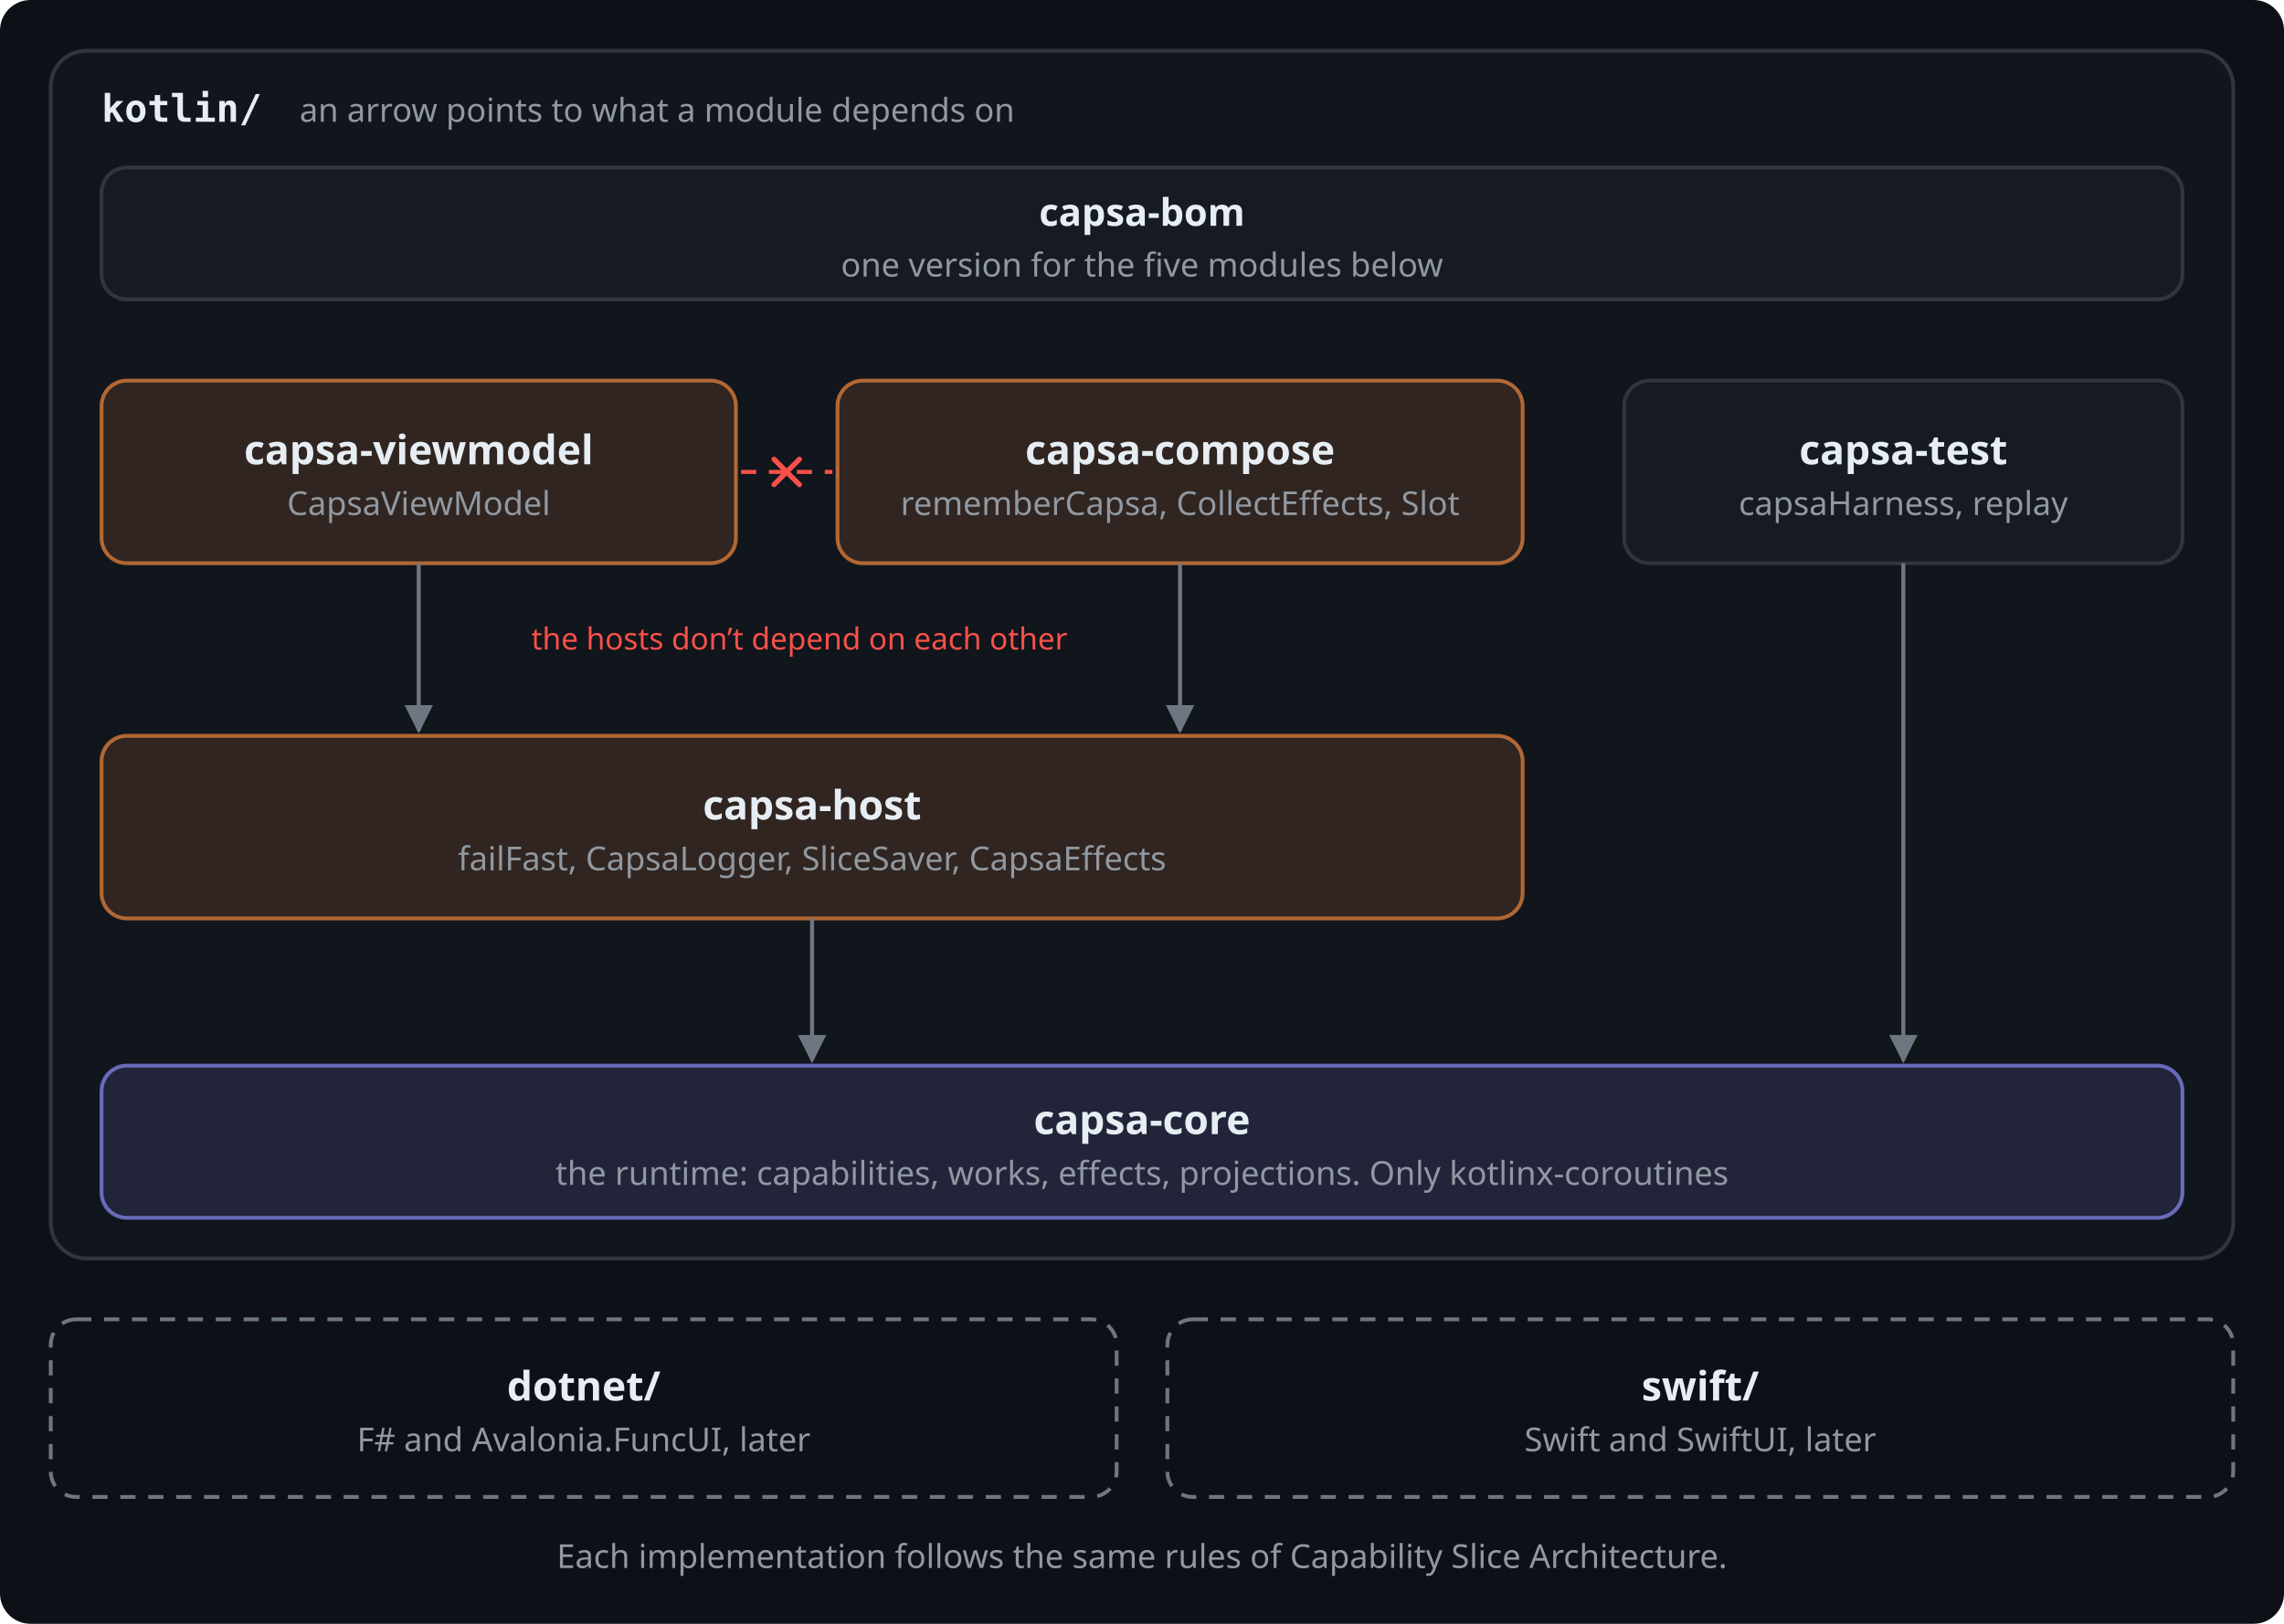
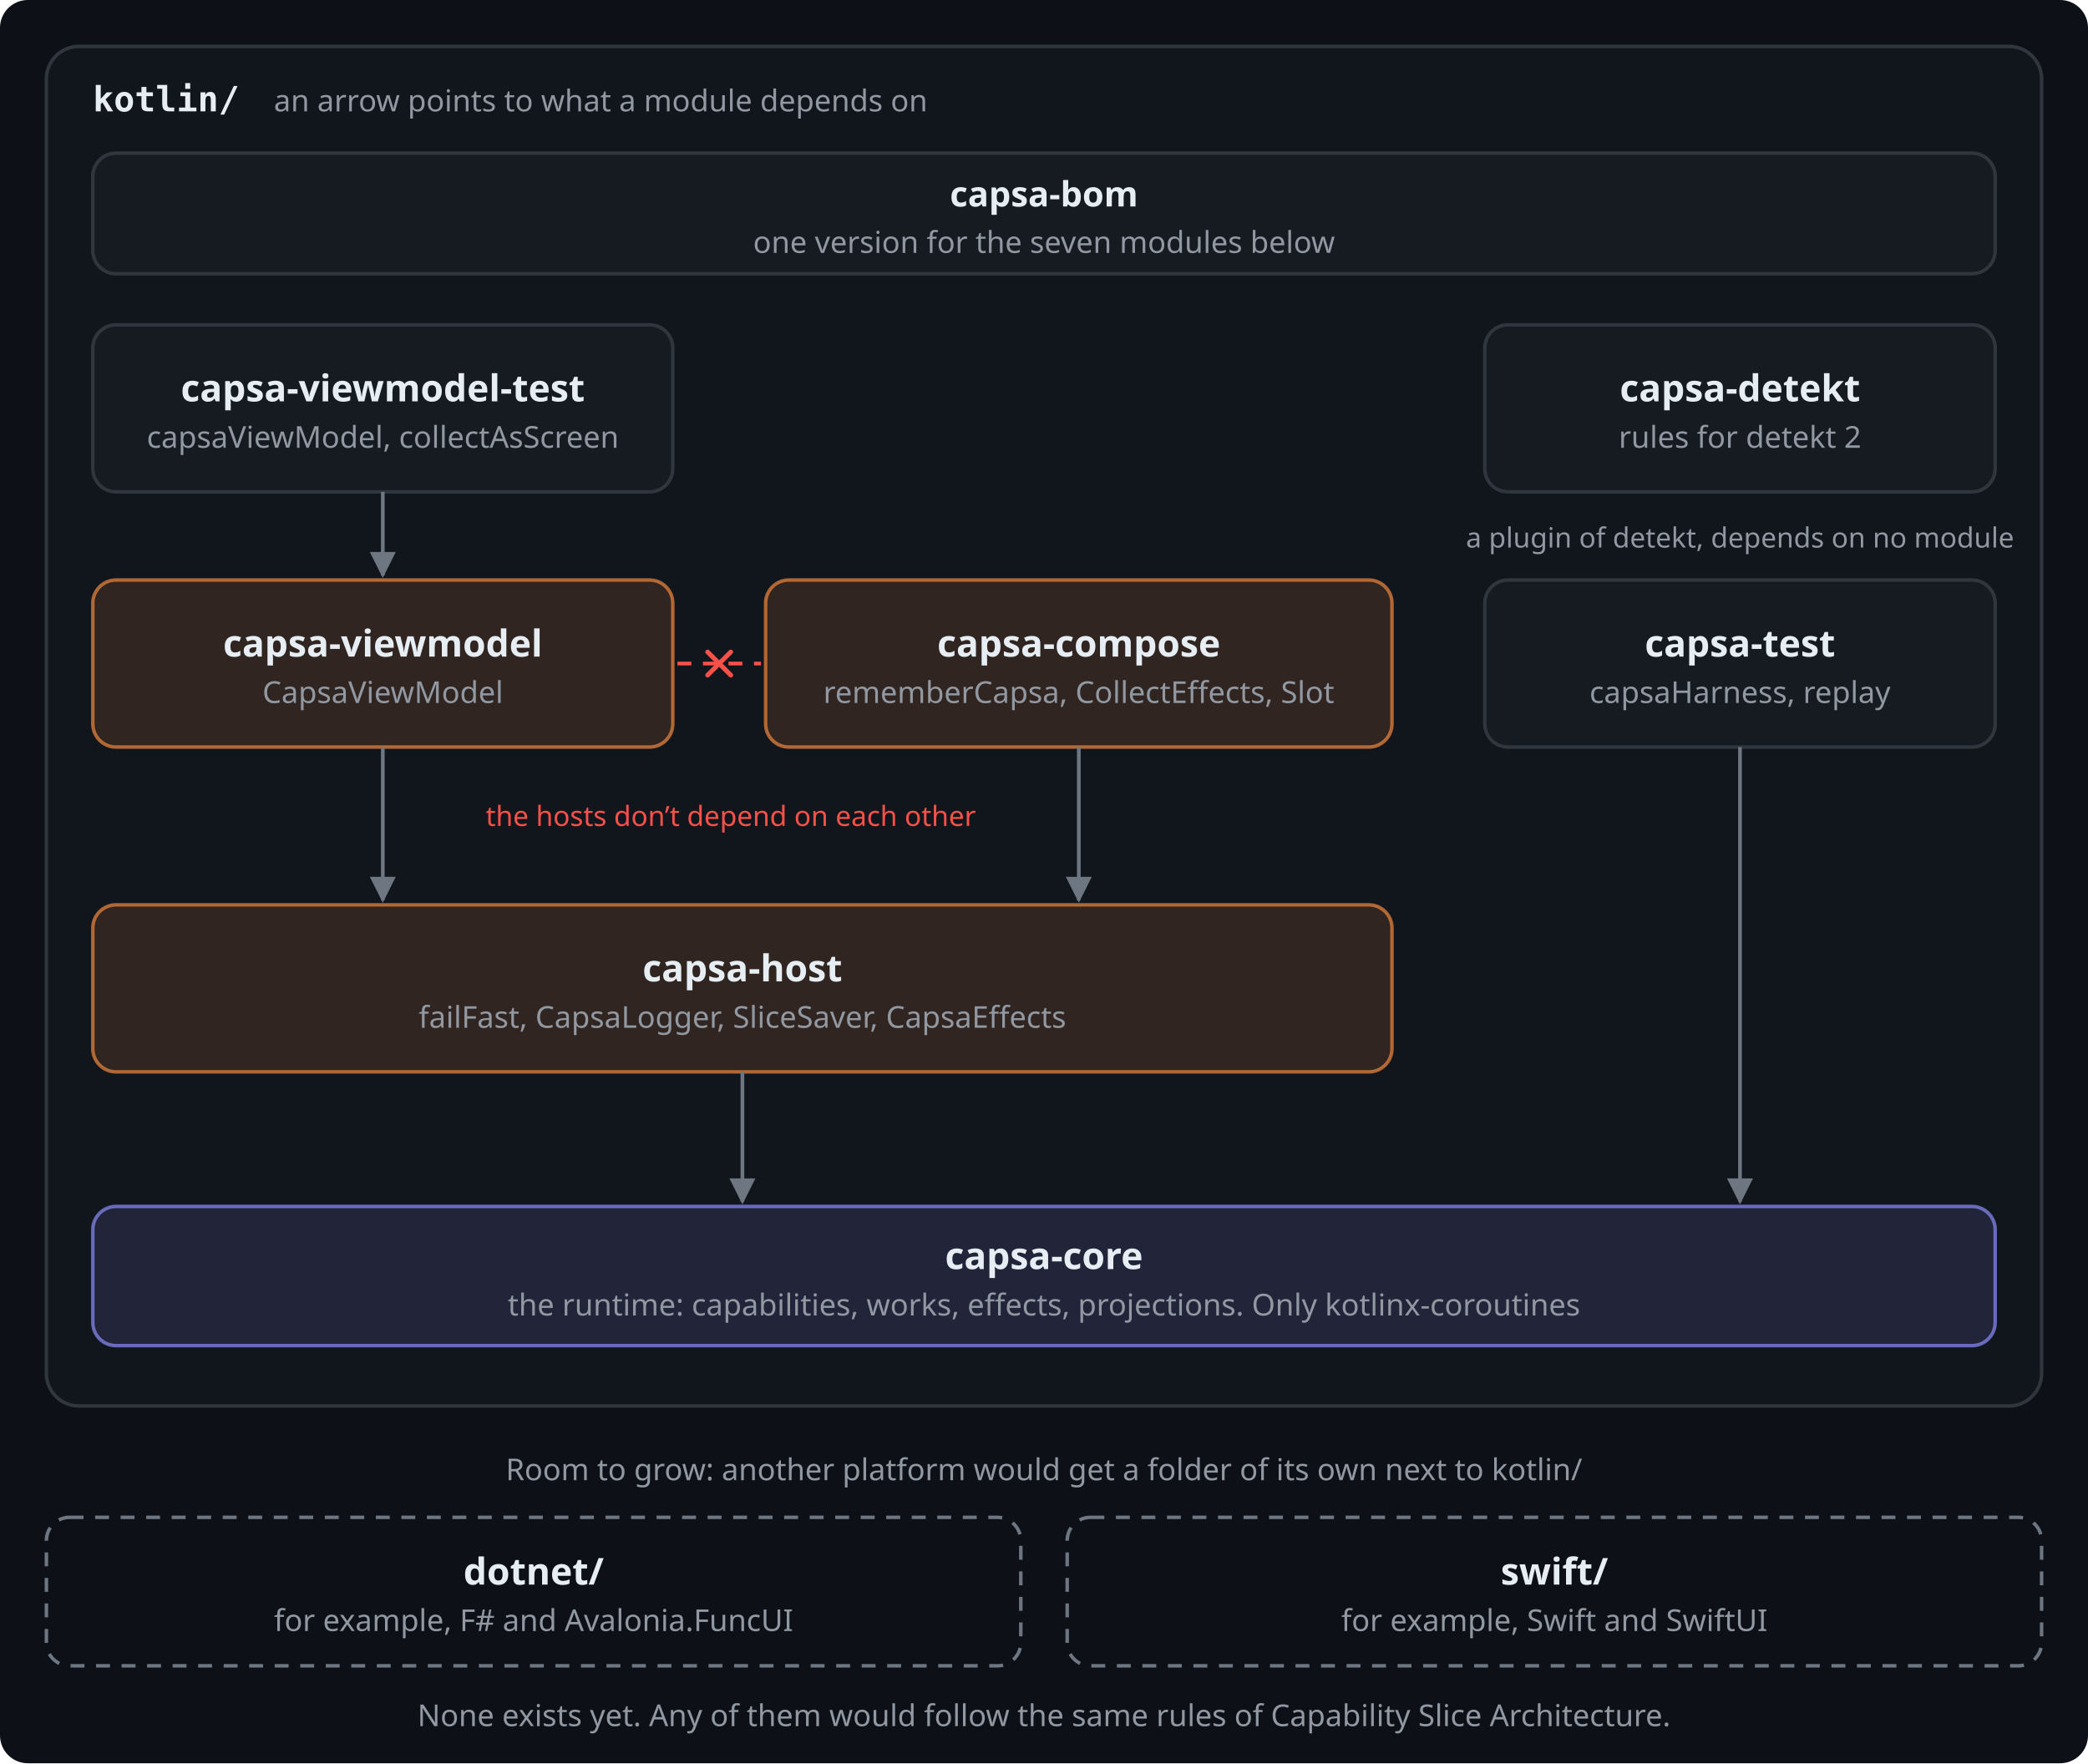
- <svg xmlns="http://www.w3.org/2000/svg" width="900" height="640" viewBox="0 0 900 640" font-family="-apple-system, BlinkMacSystemFont, 'Segoe UI', 'Noto Sans', Helvetica, Arial, sans-serif" role="img">
+ <svg xmlns="http://www.w3.org/2000/svg" width="900" height="760" viewBox="0 0 900 760" font-family="-apple-system, BlinkMacSystemFont, 'Segoe UI', 'Noto Sans', Helvetica, Arial, sans-serif" role="img">
  <defs>
    <marker id="m0" viewBox="0 0 10 10" refX="9" refY="5" markerWidth="7" markerHeight="7" orient="auto-start-reverse">
      <path d="M0 0 L10 5 L0 10z" fill="#6e7681" />
    </marker>
  </defs>
-   <rect width="900" height="640" rx="12" fill="#0d1117" />
-   <rect x="20" y="20" width="860" height="476" rx="14" fill="#161b22" fill-opacity="0.5" stroke="#30363d" stroke-width="1.5" />
+   <rect width="900" height="760" rx="12" fill="#0d1117" />
+   <rect x="20" y="20" width="860" height="586" rx="14" fill="#161b22" fill-opacity="0.5" stroke="#30363d" stroke-width="1.5" />
  <text x="40" y="48" font-size="15" fill="#e6edf3" font-weight="700" font-family="ui-monospace, SFMono-Regular, 'SF Mono', Menlo, Consolas, monospace">kotlin/</text>
  <text x="118.04" y="48" font-size="13" fill="#9198a1">an arrow points to what a module depends on</text>
  <rect x="40" y="66" width="820" height="52" rx="10" fill="#161b22" stroke="#30363d" stroke-width="1.5" />
  <text x="450" y="89" font-size="15" fill="#e6edf3" font-weight="700" text-anchor="middle">capsa-bom</text>
-   <text x="450" y="109" font-size="13" fill="#9198a1" text-anchor="middle">one version for the five modules below</text>
-   <rect x="40" y="150" width="250" height="72" rx="10" fill="#f0883e" fill-opacity="0.14" stroke="#f0883e" stroke-width="1.5" stroke-opacity="0.7" />
-   <text x="165" y="183" font-size="16" fill="#e6edf3" font-weight="700" text-anchor="middle">capsa-viewmodel</text>
-   <text x="165" y="203" font-size="13" fill="#9198a1" text-anchor="middle">CapsaViewModel</text>
-   <rect x="330" y="150" width="270" height="72" rx="10" fill="#f0883e" fill-opacity="0.14" stroke="#f0883e" stroke-width="1.5" stroke-opacity="0.7" />
-   <text x="465" y="183" font-size="16" fill="#e6edf3" font-weight="700" text-anchor="middle">capsa-compose</text>
-   <text x="465" y="203" font-size="13" fill="#9198a1" text-anchor="middle">rememberCapsa, CollectEffects, Slot</text>
-   <rect x="640" y="150" width="220" height="72" rx="10" fill="#161b22" stroke="#30363d" stroke-width="1.5" />
-   <text x="750" y="183" font-size="16" fill="#e6edf3" font-weight="700" text-anchor="middle">capsa-test</text>
-   <text x="750" y="203" font-size="13" fill="#9198a1" text-anchor="middle">capsaHarness, replay</text>
-   <rect x="40" y="290" width="560" height="72" rx="10" fill="#f0883e" fill-opacity="0.14" stroke="#f0883e" stroke-width="1.5" stroke-opacity="0.7" />
-   <text x="320" y="323" font-size="16" fill="#e6edf3" font-weight="700" text-anchor="middle">capsa-host</text>
-   <text x="320" y="343" font-size="13" fill="#9198a1" text-anchor="middle">failFast, CapsaLogger, SliceSaver, CapsaEffects</text>
-   <rect x="40" y="420" width="820" height="60" rx="10" fill="#8b8cf8" fill-opacity="0.14" stroke="#8b8cf8" stroke-width="1.5" stroke-opacity="0.7" />
-   <text x="450" y="447" font-size="16" fill="#e6edf3" font-weight="700" text-anchor="middle">capsa-core</text>
-   <text x="450" y="467" font-size="13" fill="#9198a1" text-anchor="middle">the runtime: capabilities, works, effects, projections. Only kotlinx-coroutines</text>
-   <path d="M165 222 L165 288" fill="none" stroke="#6e7681" stroke-width="1.6" stroke-linejoin="round" marker-end="url(#m0)" />
-   <path d="M465 222 L465 288" fill="none" stroke="#6e7681" stroke-width="1.6" stroke-linejoin="round" marker-end="url(#m0)" />
-   <path d="M320 362 L320 418" fill="none" stroke="#6e7681" stroke-width="1.6" stroke-linejoin="round" marker-end="url(#m0)" />
-   <path d="M750 222 L750 418" fill="none" stroke="#6e7681" stroke-width="1.6" stroke-linejoin="round" marker-end="url(#m0)" />
-   <path d="M292 186 L328 186" fill="none" stroke="#f85149" stroke-width="1.6" stroke-linejoin="round" stroke-dasharray="6 5" />
-   <path d="M305 181 L315 191 M315 181 L305 191" stroke="#f85149" stroke-width="2" stroke-linecap="round" />
-   <text x="315" y="256" font-size="12" fill="#f85149" text-anchor="middle">the hosts don’t depend on each other</text>
-   <rect x="20" y="520" width="420" height="70" rx="10" fill="none" stroke="#6e7681" stroke-width="1.5" stroke-dasharray="6 5" />
-   <text x="230" y="552" font-size="16" fill="#e6edf3" font-weight="700" text-anchor="middle">dotnet/</text>
-   <text x="230" y="572" font-size="13" fill="#9198a1" text-anchor="middle">F# and Avalonia.FuncUI, later</text>
-   <rect x="460" y="520" width="420" height="70" rx="10" fill="none" stroke="#6e7681" stroke-width="1.5" stroke-dasharray="6 5" />
-   <text x="670" y="552" font-size="16" fill="#e6edf3" font-weight="700" text-anchor="middle">swift/</text>
-   <text x="670" y="572" font-size="13" fill="#9198a1" text-anchor="middle">Swift and SwiftUI, later</text>
-   <text x="450" y="618" font-size="13" fill="#9198a1" text-anchor="middle">Each implementation follows the same rules of Capability Slice Architecture.</text>
+   <text x="450" y="109" font-size="13" fill="#9198a1" text-anchor="middle">one version for the seven modules below</text>
+   <rect x="40" y="140" width="250" height="72" rx="10" fill="#161b22" stroke="#30363d" stroke-width="1.5" />
+   <text x="165" y="173" font-size="16" fill="#e6edf3" font-weight="700" text-anchor="middle">capsa-viewmodel-test</text>
+   <text x="165" y="193" font-size="13" fill="#9198a1" text-anchor="middle">capsaViewModel, collectAsScreen</text>
+   <rect x="640" y="140" width="220" height="72" rx="10" fill="#161b22" stroke="#30363d" stroke-width="1.5" />
+   <text x="750" y="173" font-size="16" fill="#e6edf3" font-weight="700" text-anchor="middle">capsa-detekt</text>
+   <text x="750" y="193" font-size="13" fill="#9198a1" text-anchor="middle">rules for detekt 2</text>
+   <rect x="40" y="250" width="250" height="72" rx="10" fill="#f0883e" fill-opacity="0.14" stroke="#f0883e" stroke-width="1.5" stroke-opacity="0.7" />
+   <text x="165" y="283" font-size="16" fill="#e6edf3" font-weight="700" text-anchor="middle">capsa-viewmodel</text>
+   <text x="165" y="303" font-size="13" fill="#9198a1" text-anchor="middle">CapsaViewModel</text>
+   <rect x="330" y="250" width="270" height="72" rx="10" fill="#f0883e" fill-opacity="0.14" stroke="#f0883e" stroke-width="1.5" stroke-opacity="0.7" />
+   <text x="465" y="283" font-size="16" fill="#e6edf3" font-weight="700" text-anchor="middle">capsa-compose</text>
+   <text x="465" y="303" font-size="13" fill="#9198a1" text-anchor="middle">rememberCapsa, CollectEffects, Slot</text>
+   <rect x="640" y="250" width="220" height="72" rx="10" fill="#161b22" stroke="#30363d" stroke-width="1.5" />
+   <text x="750" y="283" font-size="16" fill="#e6edf3" font-weight="700" text-anchor="middle">capsa-test</text>
+   <text x="750" y="303" font-size="13" fill="#9198a1" text-anchor="middle">capsaHarness, replay</text>
+   <rect x="40" y="390" width="560" height="72" rx="10" fill="#f0883e" fill-opacity="0.14" stroke="#f0883e" stroke-width="1.5" stroke-opacity="0.7" />
+   <text x="320" y="423" font-size="16" fill="#e6edf3" font-weight="700" text-anchor="middle">capsa-host</text>
+   <text x="320" y="443" font-size="13" fill="#9198a1" text-anchor="middle">failFast, CapsaLogger, SliceSaver, CapsaEffects</text>
+   <rect x="40" y="520" width="820" height="60" rx="10" fill="#8b8cf8" fill-opacity="0.14" stroke="#8b8cf8" stroke-width="1.5" stroke-opacity="0.7" />
+   <text x="450" y="547" font-size="16" fill="#e6edf3" font-weight="700" text-anchor="middle">capsa-core</text>
+   <text x="450" y="567" font-size="13" fill="#9198a1" text-anchor="middle">the runtime: capabilities, works, effects, projections. Only kotlinx-coroutines</text>
+   <path d="M165 212 L165 248" fill="none" stroke="#6e7681" stroke-width="1.6" stroke-linejoin="round" marker-end="url(#m0)" />
+   <path d="M165 322 L165 388" fill="none" stroke="#6e7681" stroke-width="1.6" stroke-linejoin="round" marker-end="url(#m0)" />
+   <path d="M465 322 L465 388" fill="none" stroke="#6e7681" stroke-width="1.6" stroke-linejoin="round" marker-end="url(#m0)" />
+   <path d="M320 462 L320 518" fill="none" stroke="#6e7681" stroke-width="1.6" stroke-linejoin="round" marker-end="url(#m0)" />
+   <path d="M750 322 L750 518" fill="none" stroke="#6e7681" stroke-width="1.6" stroke-linejoin="round" marker-end="url(#m0)" />
+   <text x="750" y="236" font-size="12" fill="#9198a1" text-anchor="middle">a plugin of detekt, depends on no module</text>
+   <path d="M292 286 L328 286" fill="none" stroke="#f85149" stroke-width="1.6" stroke-linejoin="round" stroke-dasharray="6 5" />
+   <path d="M305 281 L315 291 M315 281 L305 291" stroke="#f85149" stroke-width="2" stroke-linecap="round" />
+   <text x="315" y="356" font-size="12" fill="#f85149" text-anchor="middle">the hosts don’t depend on each other</text>
+   <text x="450" y="638" font-size="13" fill="#9198a1" text-anchor="middle">Room to grow: another platform would get a folder of its own next to kotlin/</text>
+   <rect x="20" y="654" width="420" height="64" rx="10" fill="none" stroke="#6e7681" stroke-width="1.5" stroke-dasharray="6 5" />
+   <text x="230" y="683" font-size="16" fill="#e6edf3" font-weight="700" text-anchor="middle">dotnet/</text>
+   <text x="230" y="703" font-size="13" fill="#9198a1" text-anchor="middle">for example, F# and Avalonia.FuncUI</text>
+   <rect x="460" y="654" width="420" height="64" rx="10" fill="none" stroke="#6e7681" stroke-width="1.5" stroke-dasharray="6 5" />
+   <text x="670" y="683" font-size="16" fill="#e6edf3" font-weight="700" text-anchor="middle">swift/</text>
+   <text x="670" y="703" font-size="13" fill="#9198a1" text-anchor="middle">for example, Swift and SwiftUI</text>
+   <text x="450" y="744" font-size="13" fill="#9198a1" text-anchor="middle">None exists yet. Any of them would follow the same rules of Capability Slice Architecture.</text>
</svg>
